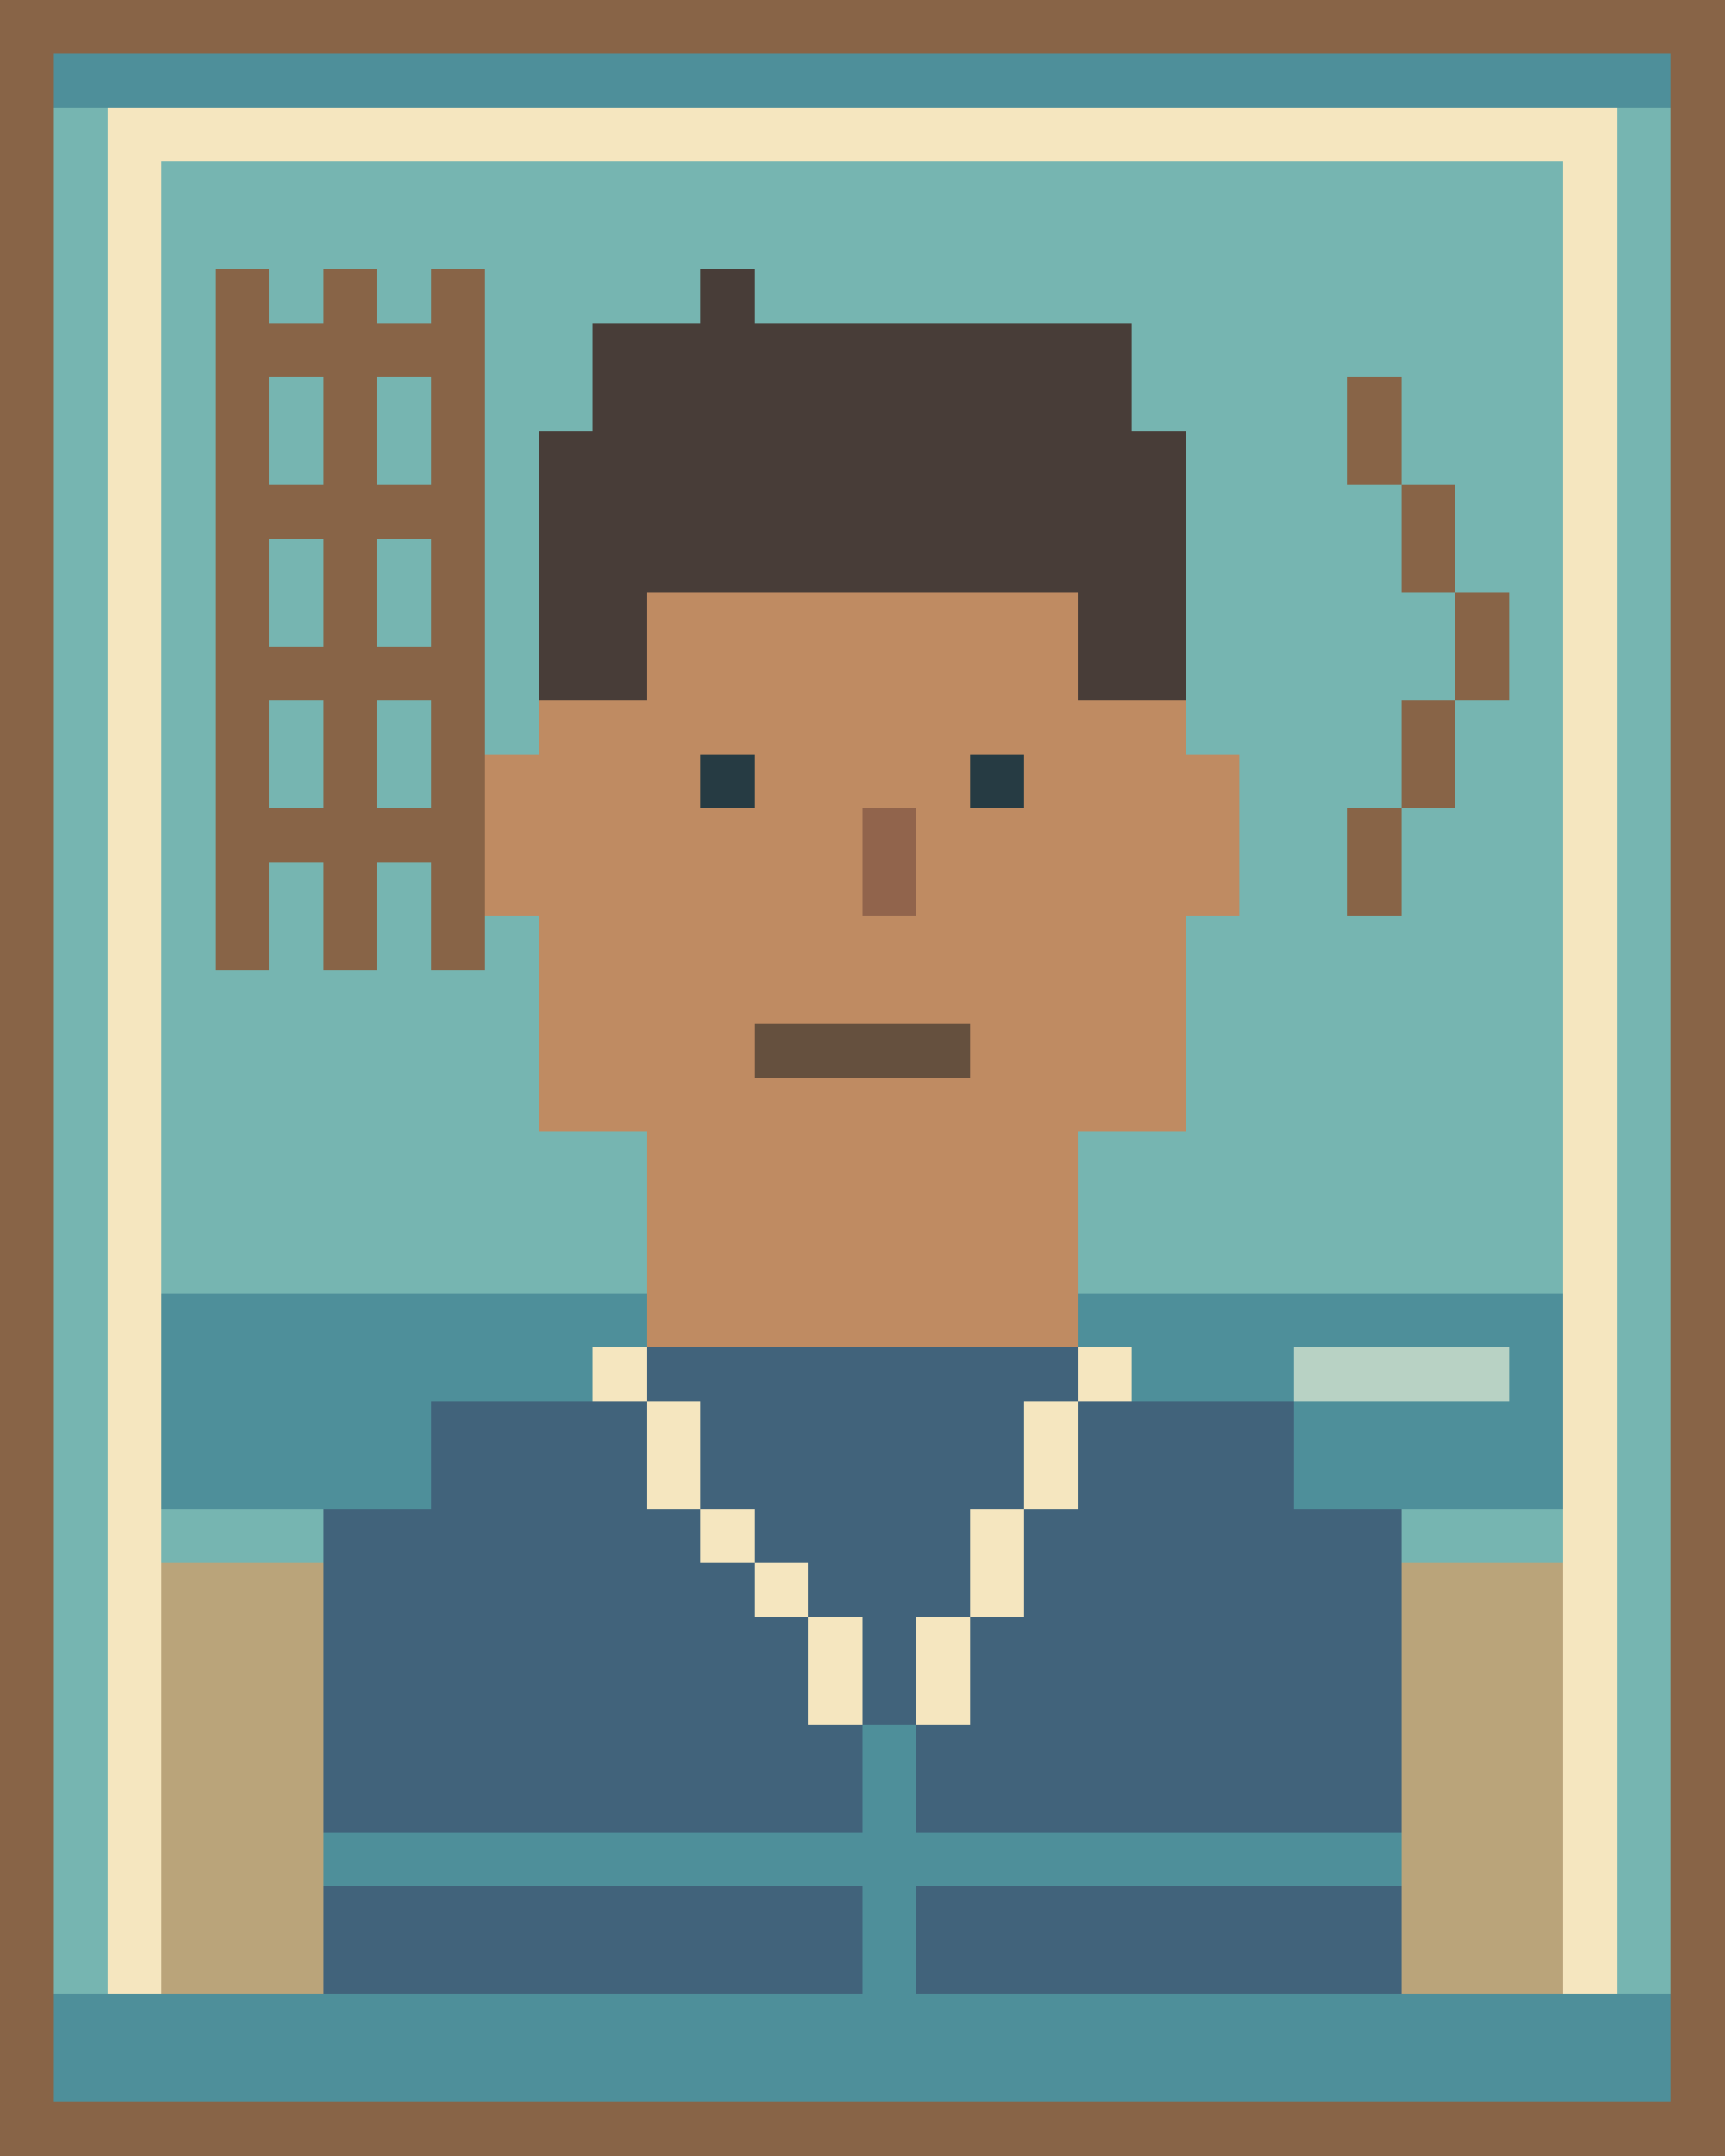
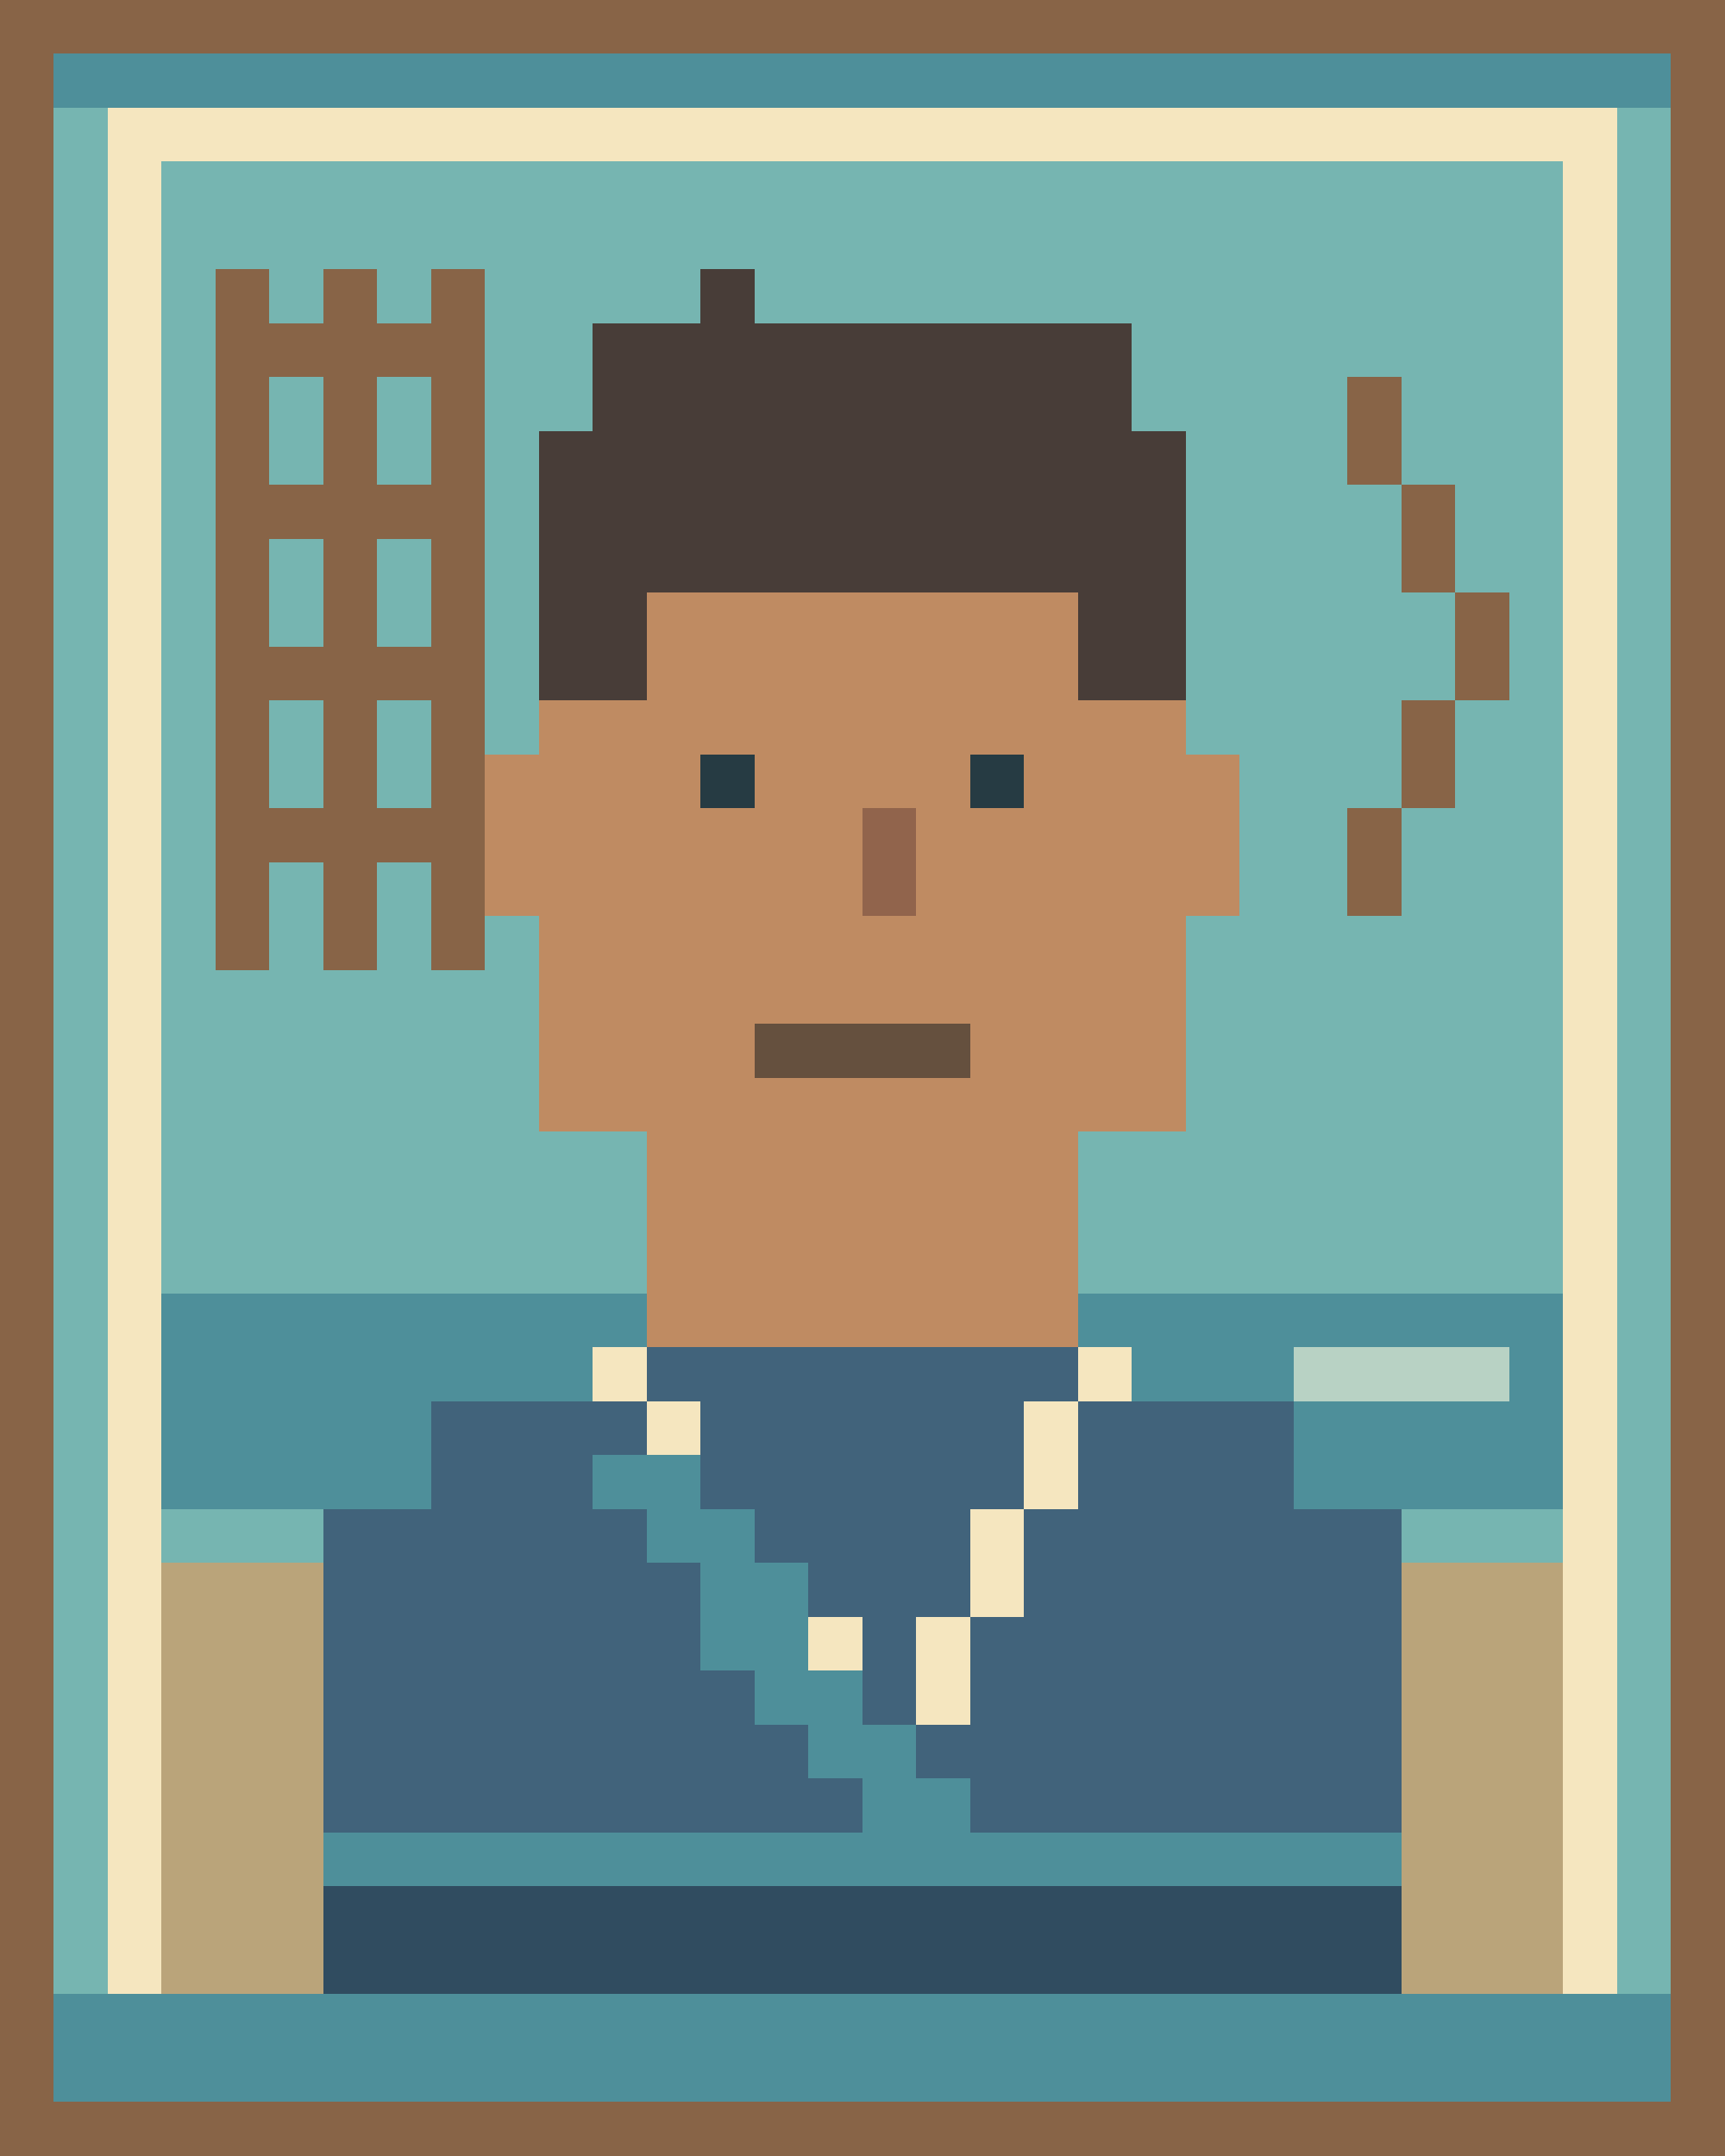
- <svg xmlns="http://www.w3.org/2000/svg" width="32" height="40" viewBox="0 0 32 40" shape-rendering="crispEdges" role="img">
-   <g fill="#263b43">
-     <rect x="13" y="14" width="1" height="1" />
-     <rect x="18" y="14" width="1" height="1" />
-   </g>
-   <g fill="#41637b">
-     <rect x="12" y="25" width="8" height="1" />
-     <rect x="8" y="26" width="4" height="2" />
-     <rect x="13" y="26" width="6" height="2" />
-     <rect x="20" y="26" width="4" height="2" />
-     <rect x="6" y="28" width="7" height="1" />
-     <rect x="14" y="28" width="4" height="1" />
-     <rect x="19" y="28" width="7" height="2" />
-     <rect x="6" y="29" width="8" height="1" />
-     <rect x="15" y="29" width="3" height="1" />
-     <rect x="6" y="30" width="9" height="2" />
-     <rect x="16" y="30" width="1" height="2" />
-     <rect x="18" y="30" width="8" height="2" />
-     <rect x="6" y="32" width="10" height="2" />
-     <rect x="17" y="32" width="9" height="2" />
-     <rect x="6" y="35" width="10" height="2" />
-     <rect x="17" y="35" width="9" height="2" />
+ <svg xmlns="http://www.w3.org/2000/svg" width="32" height="40" viewBox="0 0 32 40" shape-rendering="crispEdges" role="img" data-origin="fishing-household" data-sex="male" data-avatar-variant="0" data-life-stage="youth" data-appearance-key="fishing-household:male:0" data-skin="#bf8b62" data-hair="#483d38" data-hair-style="short-curls" data-facial-hair="none" data-robe="#41637b" data-accent="#4e8f9a">
+   <g fill="#886447">
+     <rect x="0" y="0" width="32" height="1" />
+     <rect x="0" y="1" width="1" height="38" />
+     <rect x="31" y="1" width="1" height="38" />
+     <rect x="4" y="5" width="1" height="1" />
+     <rect x="6" y="5" width="1" height="1" />
+     <rect x="8" y="5" width="1" height="1" />
+     <rect x="4" y="6" width="5" height="1" />
+     <rect x="4" y="7" width="1" height="2" />
+     <rect x="6" y="7" width="1" height="2" />
+     <rect x="8" y="7" width="1" height="2" />
+     <rect x="25" y="7" width="1" height="2" />
+     <rect x="4" y="9" width="5" height="1" />
+     <rect x="26" y="9" width="1" height="2" />
+     <rect x="4" y="10" width="1" height="2" />
+     <rect x="6" y="10" width="1" height="2" />
+     <rect x="8" y="10" width="1" height="2" />
+     <rect x="27" y="11" width="1" height="2" />
+     <rect x="4" y="12" width="5" height="1" />
+     <rect x="4" y="13" width="1" height="2" />
+     <rect x="6" y="13" width="1" height="2" />
+     <rect x="8" y="13" width="1" height="2" />
+     <rect x="26" y="13" width="1" height="2" />
+     <rect x="4" y="15" width="5" height="1" />
+     <rect x="25" y="15" width="1" height="2" />
+     <rect x="4" y="16" width="1" height="2" />
+     <rect x="6" y="16" width="1" height="2" />
+     <rect x="8" y="16" width="1" height="2" />
+     <rect x="0" y="39" width="32" height="1" />
  </g>
  <g fill="#4e8f9a">
    <rect x="1" y="1" width="30" height="1" />
    <rect x="3" y="24" width="9" height="1" />
    <rect x="20" y="24" width="9" height="1" />
    <rect x="3" y="25" width="8" height="1" />
    <rect x="21" y="25" width="3" height="1" />
    <rect x="28" y="25" width="1" height="1" />
    <rect x="3" y="26" width="5" height="2" />
    <rect x="24" y="26" width="5" height="2" />
-     <rect x="16" y="32" width="1" height="2" />
+     <rect x="11" y="27" width="2" height="1" />
+     <rect x="12" y="28" width="2" height="1" />
+     <rect x="13" y="29" width="2" height="2" />
+     <rect x="14" y="31" width="2" height="1" />
+     <rect x="15" y="32" width="2" height="1" />
+     <rect x="16" y="33" width="2" height="1" />
    <rect x="6" y="34" width="20" height="1" />
-     <rect x="16" y="35" width="1" height="2" />
    <rect x="1" y="37" width="30" height="2" />
  </g>
  <g fill="#76b5b1">
    <rect x="1" y="2" width="1" height="35" />
    <rect x="30" y="2" width="1" height="35" />
    <rect x="3" y="3" width="26" height="2" />
    <rect x="3" y="5" width="1" height="13" />
    <rect x="5" y="5" width="1" height="1" />
    <rect x="7" y="5" width="1" height="1" />
    <rect x="9" y="5" width="4" height="1" />
    <rect x="14" y="5" width="15" height="1" />
    <rect x="9" y="6" width="2" height="2" />
    <rect x="21" y="6" width="8" height="1" />
    <rect x="5" y="7" width="1" height="2" />
    <rect x="7" y="7" width="1" height="2" />
    <rect x="21" y="7" width="4" height="1" />
    <rect x="26" y="7" width="3" height="2" />
    <rect x="9" y="8" width="1" height="6" />
    <rect x="22" y="8" width="3" height="1" />
    <rect x="22" y="9" width="4" height="2" />
    <rect x="27" y="9" width="2" height="2" />
    <rect x="5" y="10" width="1" height="2" />
    <rect x="7" y="10" width="1" height="2" />
    <rect x="22" y="11" width="5" height="2" />
    <rect x="28" y="11" width="1" height="2" />
    <rect x="5" y="13" width="1" height="2" />
    <rect x="7" y="13" width="1" height="2" />
    <rect x="22" y="13" width="4" height="1" />
    <rect x="27" y="13" width="2" height="2" />
    <rect x="23" y="14" width="3" height="1" />
    <rect x="23" y="15" width="2" height="2" />
    <rect x="26" y="15" width="3" height="2" />
    <rect x="5" y="16" width="1" height="2" />
    <rect x="7" y="16" width="1" height="2" />
    <rect x="9" y="17" width="1" height="1" />
    <rect x="22" y="17" width="7" height="4" />
    <rect x="3" y="18" width="7" height="3" />
    <rect x="3" y="21" width="9" height="3" />
    <rect x="20" y="21" width="9" height="3" />
    <rect x="3" y="28" width="3" height="1" />
    <rect x="26" y="28" width="3" height="1" />
  </g>
-   <g fill="#b8d2c4">
-     <rect x="24" y="25" width="4" height="1" />
-   </g>
  <g fill="#f5e6bf">
    <rect x="2" y="2" width="28" height="1" />
    <rect x="2" y="3" width="1" height="34" />
    <rect x="29" y="3" width="1" height="34" />
    <rect x="11" y="25" width="1" height="1" />
    <rect x="20" y="25" width="1" height="1" />
-     <rect x="12" y="26" width="1" height="2" />
+     <rect x="12" y="26" width="1" height="1" />
    <rect x="19" y="26" width="1" height="2" />
-     <rect x="13" y="28" width="1" height="1" />
    <rect x="18" y="28" width="1" height="2" />
-     <rect x="14" y="29" width="1" height="1" />
-     <rect x="15" y="30" width="1" height="2" />
+     <rect x="15" y="30" width="1" height="1" />
    <rect x="17" y="30" width="1" height="2" />
  </g>
-   <g fill="#baa47a">
-     <rect x="3" y="29" width="3" height="8" />
-     <rect x="26" y="29" width="3" height="8" />
-   </g>
-   <g fill="#886447">
-     <rect x="0" y="0" width="32" height="1" />
-     <rect x="0" y="1" width="1" height="38" />
-     <rect x="31" y="1" width="1" height="38" />
-     <rect x="4" y="5" width="1" height="1" />
-     <rect x="6" y="5" width="1" height="1" />
-     <rect x="8" y="5" width="1" height="1" />
-     <rect x="4" y="6" width="5" height="1" />
-     <rect x="4" y="7" width="1" height="2" />
-     <rect x="6" y="7" width="1" height="2" />
-     <rect x="8" y="7" width="1" height="2" />
-     <rect x="25" y="7" width="1" height="2" />
-     <rect x="4" y="9" width="5" height="1" />
-     <rect x="26" y="9" width="1" height="2" />
-     <rect x="4" y="10" width="1" height="2" />
-     <rect x="6" y="10" width="1" height="2" />
-     <rect x="8" y="10" width="1" height="2" />
-     <rect x="27" y="11" width="1" height="2" />
-     <rect x="4" y="12" width="5" height="1" />
-     <rect x="4" y="13" width="1" height="2" />
-     <rect x="6" y="13" width="1" height="2" />
-     <rect x="8" y="13" width="1" height="2" />
-     <rect x="26" y="13" width="1" height="2" />
-     <rect x="4" y="15" width="5" height="1" />
-     <rect x="25" y="15" width="1" height="2" />
-     <rect x="4" y="16" width="1" height="2" />
-     <rect x="6" y="16" width="1" height="2" />
-     <rect x="8" y="16" width="1" height="2" />
-     <rect x="0" y="39" width="32" height="1" />
-   </g>
-   <g fill="#65503e">
-     <rect x="14" y="19" width="4" height="1" />
+   <g fill="#483d38">
+     <rect x="13" y="5" width="1" height="1" />
+     <rect x="11" y="6" width="10" height="2" />
+     <rect x="10" y="8" width="12" height="3" />
+     <rect x="10" y="11" width="2" height="2" />
+     <rect x="20" y="11" width="2" height="2" />
  </g>
  <g fill="#bf8b62">
    <rect x="12" y="11" width="8" height="2" />
    <rect x="10" y="13" width="12" height="1" />
    <rect x="9" y="14" width="4" height="1" />
    <rect x="14" y="14" width="4" height="1" />
    <rect x="19" y="14" width="4" height="1" />
    <rect x="9" y="15" width="7" height="2" />
    <rect x="17" y="15" width="6" height="2" />
    <rect x="10" y="17" width="12" height="2" />
    <rect x="10" y="19" width="4" height="1" />
    <rect x="18" y="19" width="4" height="1" />
    <rect x="10" y="20" width="12" height="1" />
    <rect x="12" y="21" width="8" height="4" />
  </g>
+   <g fill="#263b43">
+     <rect x="13" y="14" width="1" height="1" />
+     <rect x="18" y="14" width="1" height="1" />
+   </g>
  <g fill="#91644c">
    <rect x="16" y="15" width="1" height="2" />
  </g>
-   <g fill="#483d38">
-     <rect x="13" y="5" width="1" height="1" />
-     <rect x="11" y="6" width="10" height="2" />
-     <rect x="10" y="8" width="12" height="3" />
-     <rect x="10" y="11" width="2" height="2" />
-     <rect x="20" y="11" width="2" height="2" />
+   <g fill="#65503e">
+     <rect x="14" y="19" width="4" height="1" />
+   </g>
+   <g fill="#41637b">
+     <rect x="12" y="25" width="8" height="1" />
+     <rect x="8" y="26" width="4" height="1" />
+     <rect x="13" y="26" width="6" height="2" />
+     <rect x="20" y="26" width="4" height="2" />
+     <rect x="8" y="27" width="3" height="1" />
+     <rect x="6" y="28" width="6" height="1" />
+     <rect x="14" y="28" width="4" height="1" />
+     <rect x="19" y="28" width="7" height="2" />
+     <rect x="6" y="29" width="7" height="2" />
+     <rect x="15" y="29" width="3" height="1" />
+     <rect x="16" y="30" width="1" height="2" />
+     <rect x="18" y="30" width="8" height="2" />
+     <rect x="6" y="31" width="8" height="1" />
+     <rect x="6" y="32" width="9" height="1" />
+     <rect x="17" y="32" width="9" height="1" />
+     <rect x="6" y="33" width="10" height="1" />
+     <rect x="18" y="33" width="8" height="1" />
+   </g>
+   <g fill="#b8d2c4">
+     <rect x="24" y="25" width="4" height="1" />
+   </g>
+   <g fill="#baa47a">
+     <rect x="3" y="29" width="3" height="8" />
+     <rect x="26" y="29" width="3" height="8" />
+   </g>
+   <g fill="#304c60">
+     <rect x="6" y="35" width="20" height="2" />
  </g>
</svg>
